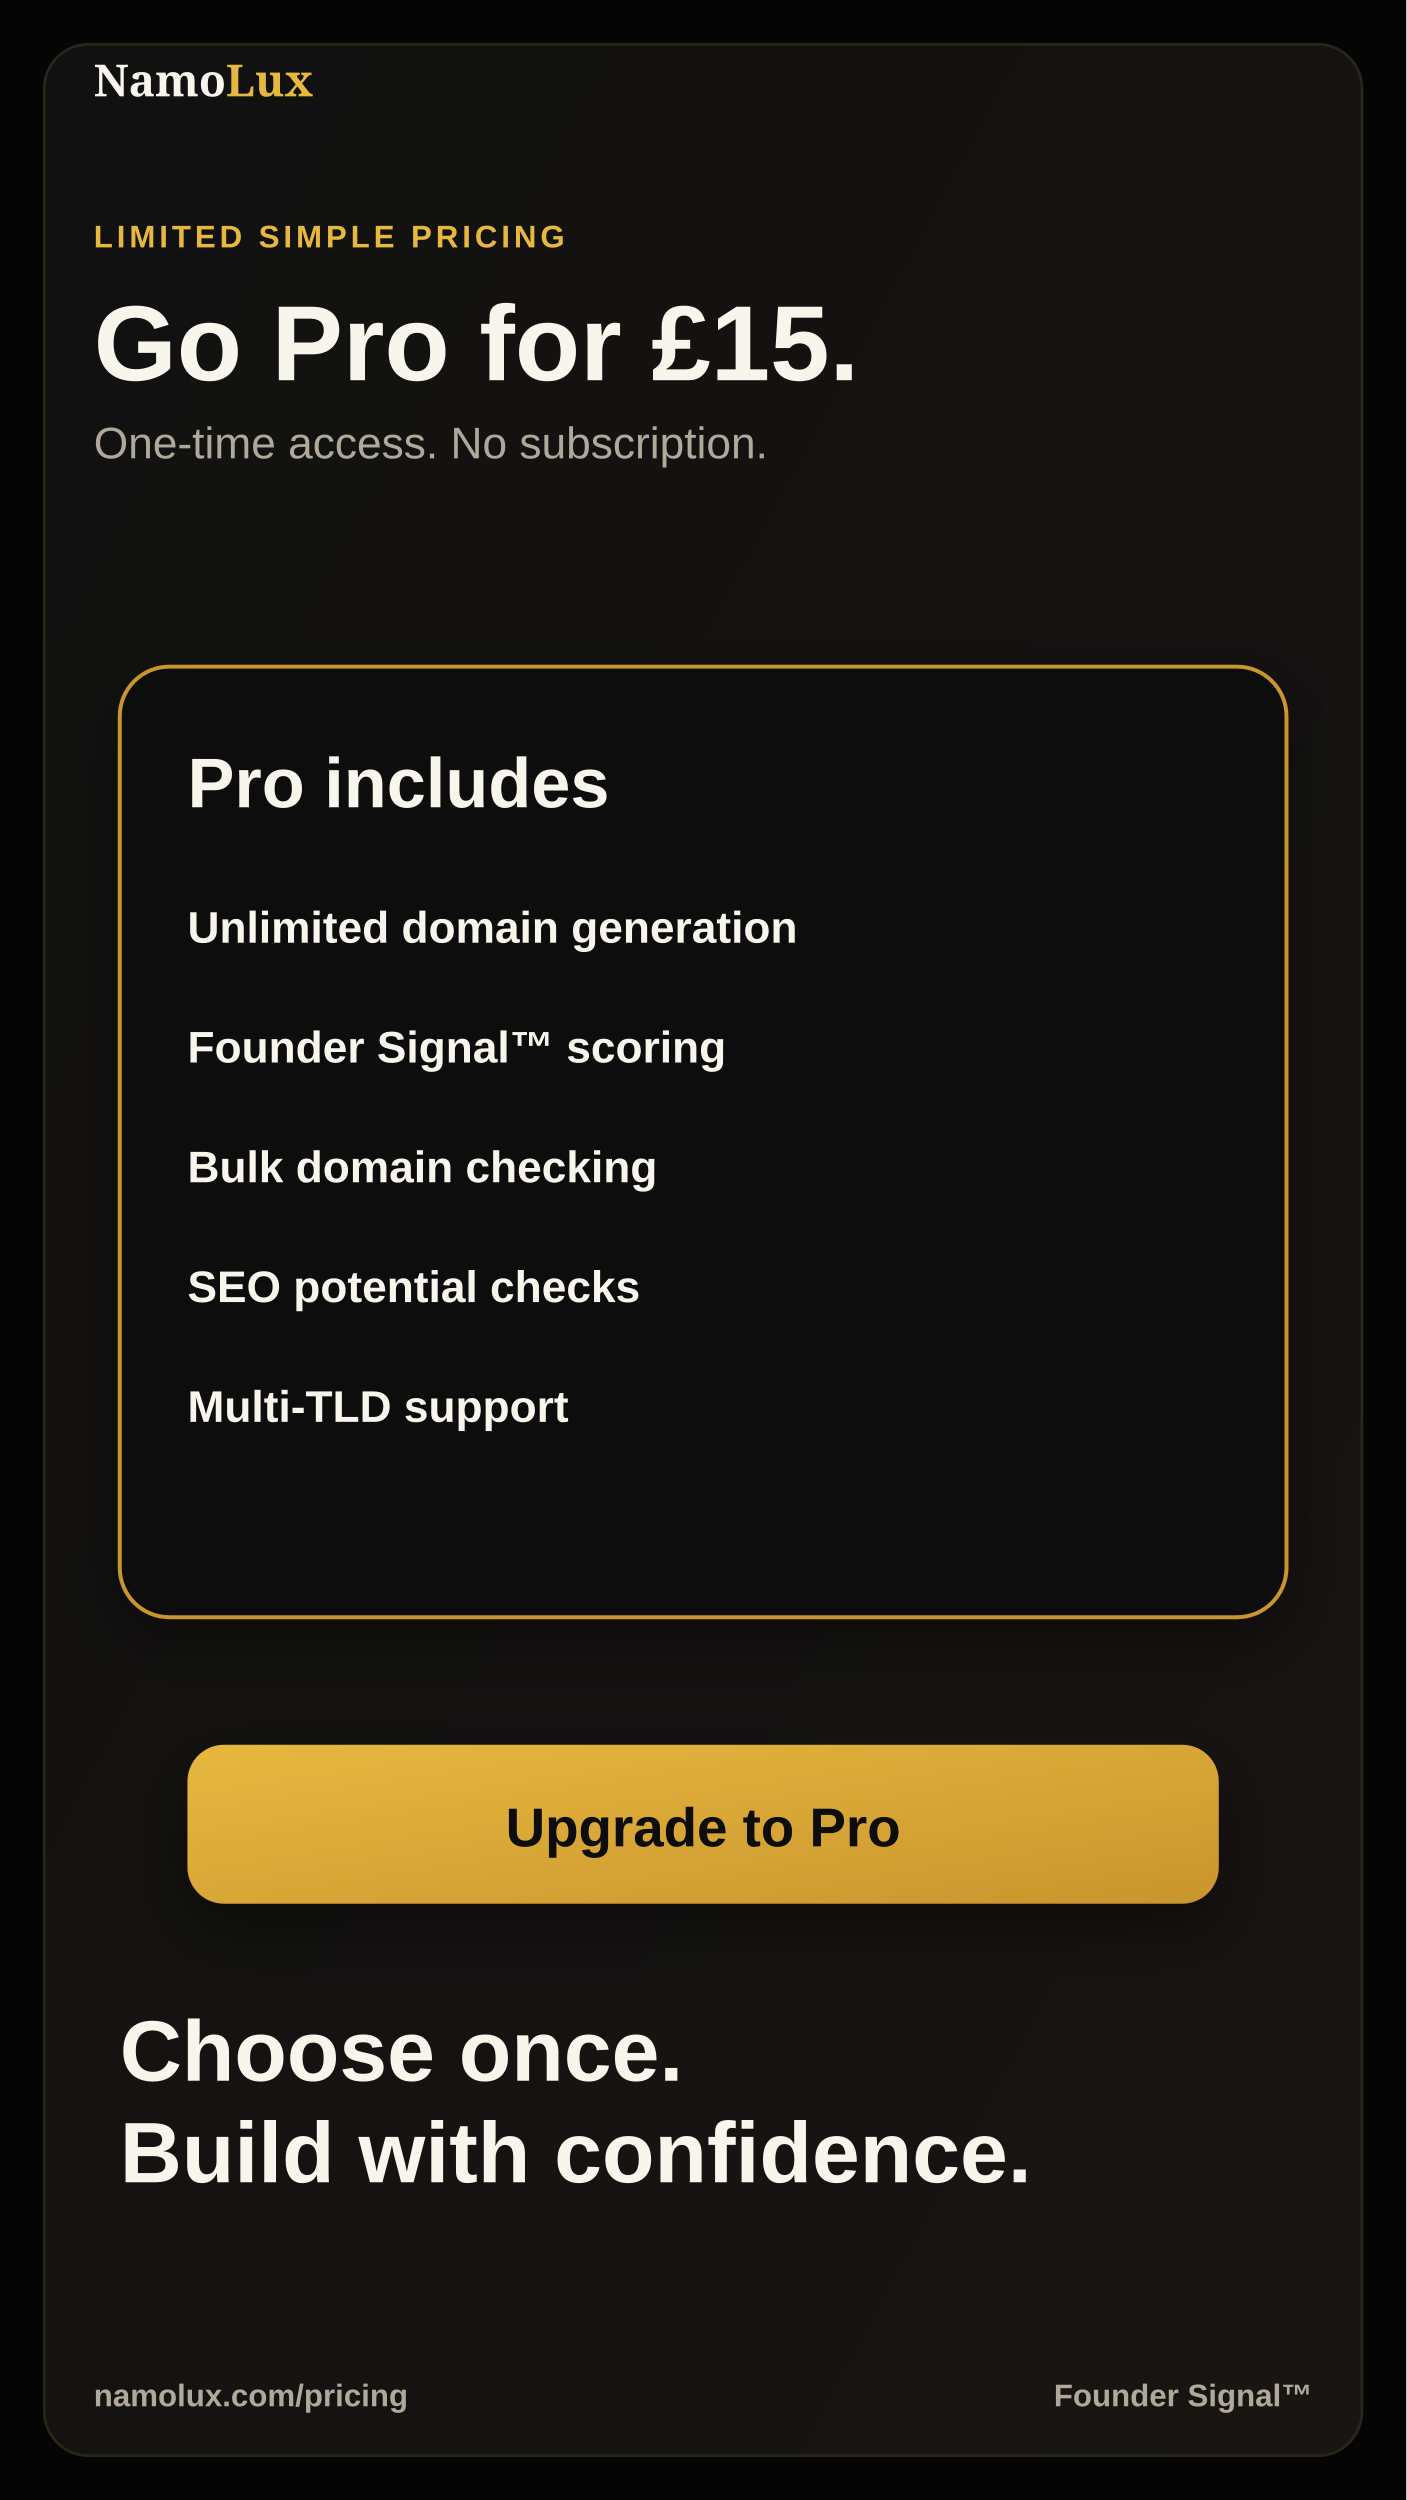
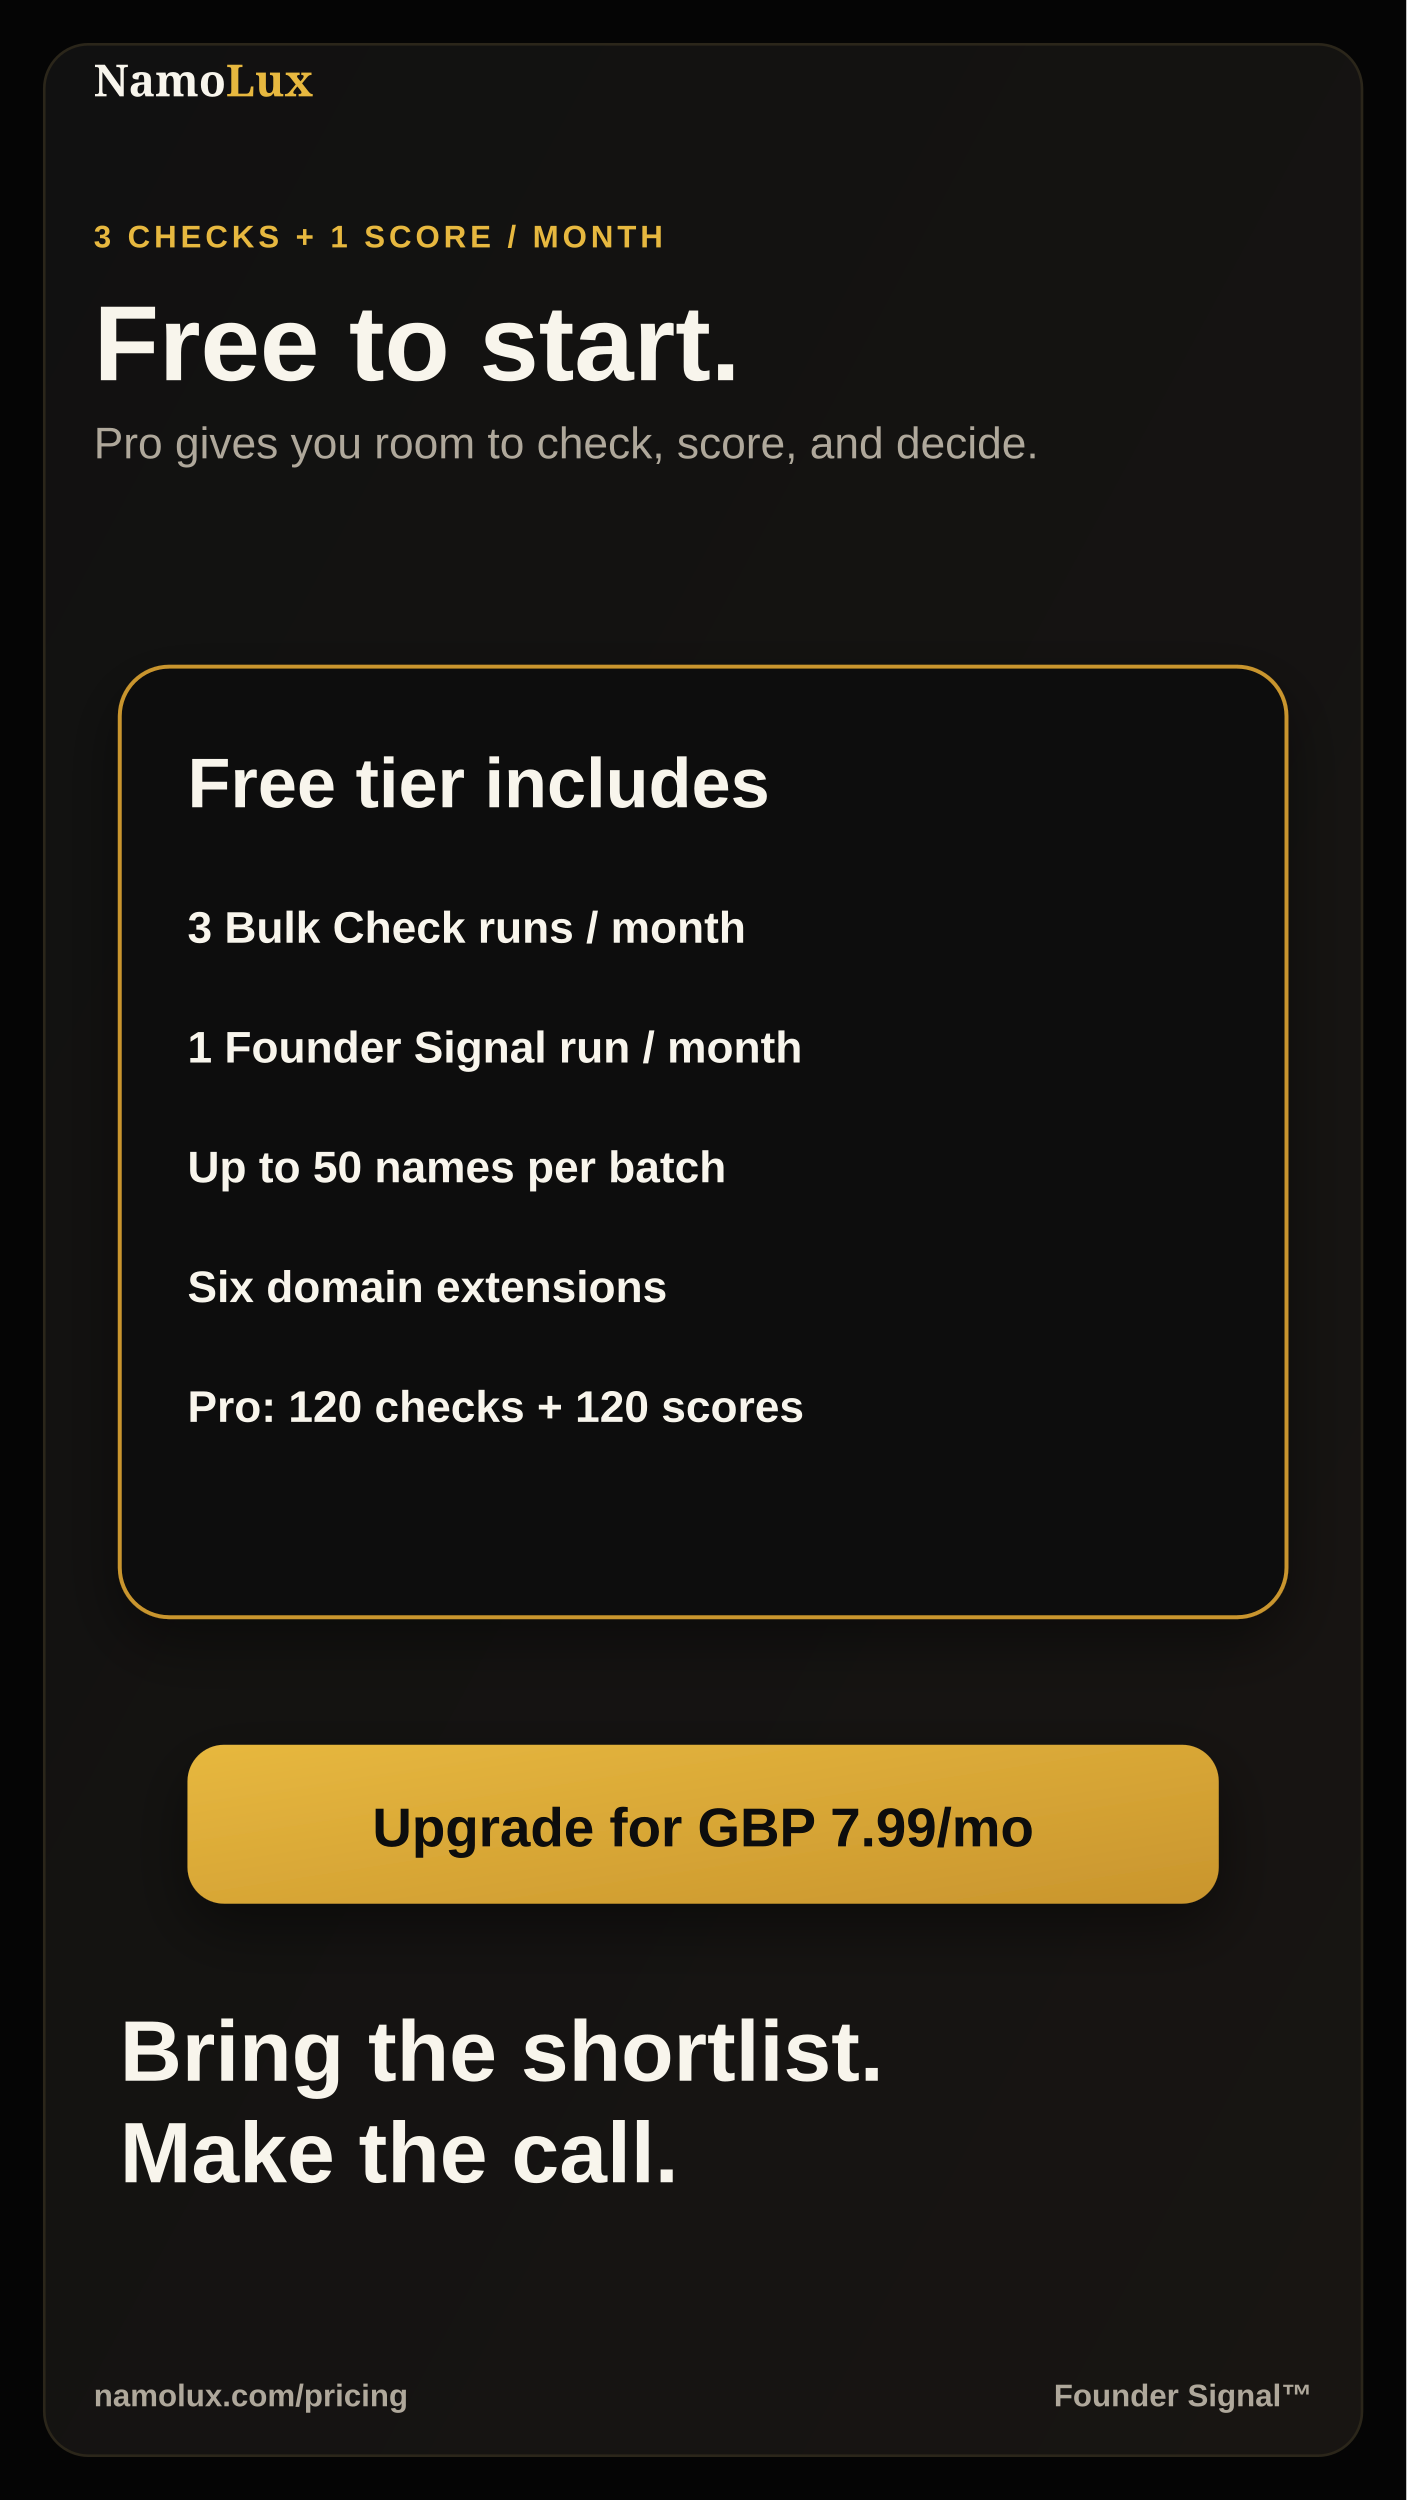
<svg xmlns="http://www.w3.org/2000/svg" width="1080" height="1920" viewBox="0 0 1080 1920" fill="none">
  <defs>
    <linearGradient id="gold" x1="0" y1="0" x2="1" y2="1">
      <stop offset="0" stop-color="#E7B83F" />
      <stop offset="1" stop-color="#C9952D" />
    </linearGradient>
    <linearGradient id="panel" x1="0" y1="0" x2="1" y2="1">
      <stop offset="0" stop-color="#111111" />
      <stop offset="1" stop-color="#181512" />
    </linearGradient>
    <filter id="softShadow" x="-20%" y="-20%" width="140%" height="140%">
      <feDropShadow dx="0" dy="18" stdDeviation="24" flood-color="#000000" flood-opacity="0.45" />
    </filter>
    <style>
        .brand { font: 800 34px Georgia, serif; fill: #F8F5EC; letter-spacing: 0; }
        .brandGold { fill: #E7B83F; }
        .eyebrow { font: 700 24px Arial, sans-serif; fill: #E7B83F; letter-spacing: 3px; }
        .h1 { font: 800 82px Arial, sans-serif; fill: #F8F5EC; letter-spacing: 0; }
        .h1Small { font: 800 66px Arial, sans-serif; fill: #F8F5EC; letter-spacing: 0; }
        .body { font: 400 34px Arial, sans-serif; fill: #AFA89B; letter-spacing: 0; }
        .bodyStrong { font: 700 34px Arial, sans-serif; fill: #F8F5EC; letter-spacing: 0; }
        .tiny { font: 600 24px Arial, sans-serif; fill: #AFA89B; letter-spacing: 0; }
        .metric { font: 800 58px Arial, sans-serif; fill: #F8F5EC; letter-spacing: 0; }
        .label { font: 700 24px Arial, sans-serif; fill: #AFA89B; letter-spacing: 0; }
      </style>
  </defs>
  <rect width="1080" height="1920" fill="#050505" />
  <rect x="34" y="34" width="1012" height="1852" rx="34" fill="url(#panel)" stroke="#2b261a" stroke-width="2" />
  <g transform="translate(72 74)">
    <text class="brand">Namo<tspan class="brandGold">Lux</tspan>
    </text>
  </g>
  <text x="72" y="1848" class="tiny">namolux.com/pricing</text>
  <text x="1008" y="1848" text-anchor="end" class="tiny">Founder Signal™</text>
-   <text x="72" y="190" class="eyebrow">LIMITED SIMPLE PRICING</text>
-   <text x="72" y="292" class="h1">Go Pro for £15.</text>
-   <text x="72" y="352" class="body">One-time access. No subscription.</text>
+   <text x="72" y="190" class="eyebrow">3 CHECKS + 1 SCORE / MONTH</text>
+   <text x="72" y="292" class="h1">Free to start.</text>
+   <text x="72" y="352" class="body">Pro gives you room to check, score, and decide.</text>
  <g filter="url(#softShadow)">
    <rect x="92" y="512" width="896" height="730" rx="38" fill="#0B0B0B" stroke="#C9952D" stroke-width="3" />
-     <text x="144" y="620" font-family="Arial" font-size="54" font-weight="800" fill="#F8F5EC">Pro includes</text>
-     <text x="144" y="724" class="bodyStrong">Unlimited domain generation</text>
-     <text x="144" y="816" class="bodyStrong">Founder Signal™ scoring</text>
-     <text x="144" y="908" class="bodyStrong">Bulk domain checking</text>
-     <text x="144" y="1000" class="bodyStrong">SEO potential checks</text>
-     <text x="144" y="1092" class="bodyStrong">Multi-TLD support</text>
+     <text x="144" y="620" font-family="Arial" font-size="54" font-weight="800" fill="#F8F5EC">Free tier includes</text>
+     <text x="144" y="724" class="bodyStrong">3 Bulk Check runs / month</text>
+     <text x="144" y="816" class="bodyStrong">1 Founder Signal run / month</text>
+     <text x="144" y="908" class="bodyStrong">Up to 50 names per batch</text>
+     <text x="144" y="1000" class="bodyStrong">Six domain extensions</text>
+     <text x="144" y="1092" class="bodyStrong">Pro: 120 checks + 120 scores</text>
    <rect x="144" y="1340" width="792" height="122" rx="28" fill="url(#gold)" />
-     <text x="540" y="1418" text-anchor="middle" font-family="Arial" font-size="42" font-weight="900" fill="#080808">Upgrade to Pro</text>
+     <text x="540" y="1418" text-anchor="middle" font-family="Arial" font-size="42" font-weight="900" fill="#080808">Upgrade for GBP 7.99/mo</text>
  </g>
-   <text x="92" y="1598" class="h1Small">Choose once.</text>
-   <text x="92" y="1676" class="h1Small">Build with confidence.</text>
+   <text x="92" y="1598" class="h1Small">Bring the shortlist.</text>
+   <text x="92" y="1676" class="h1Small">Make the call.</text>
</svg>
